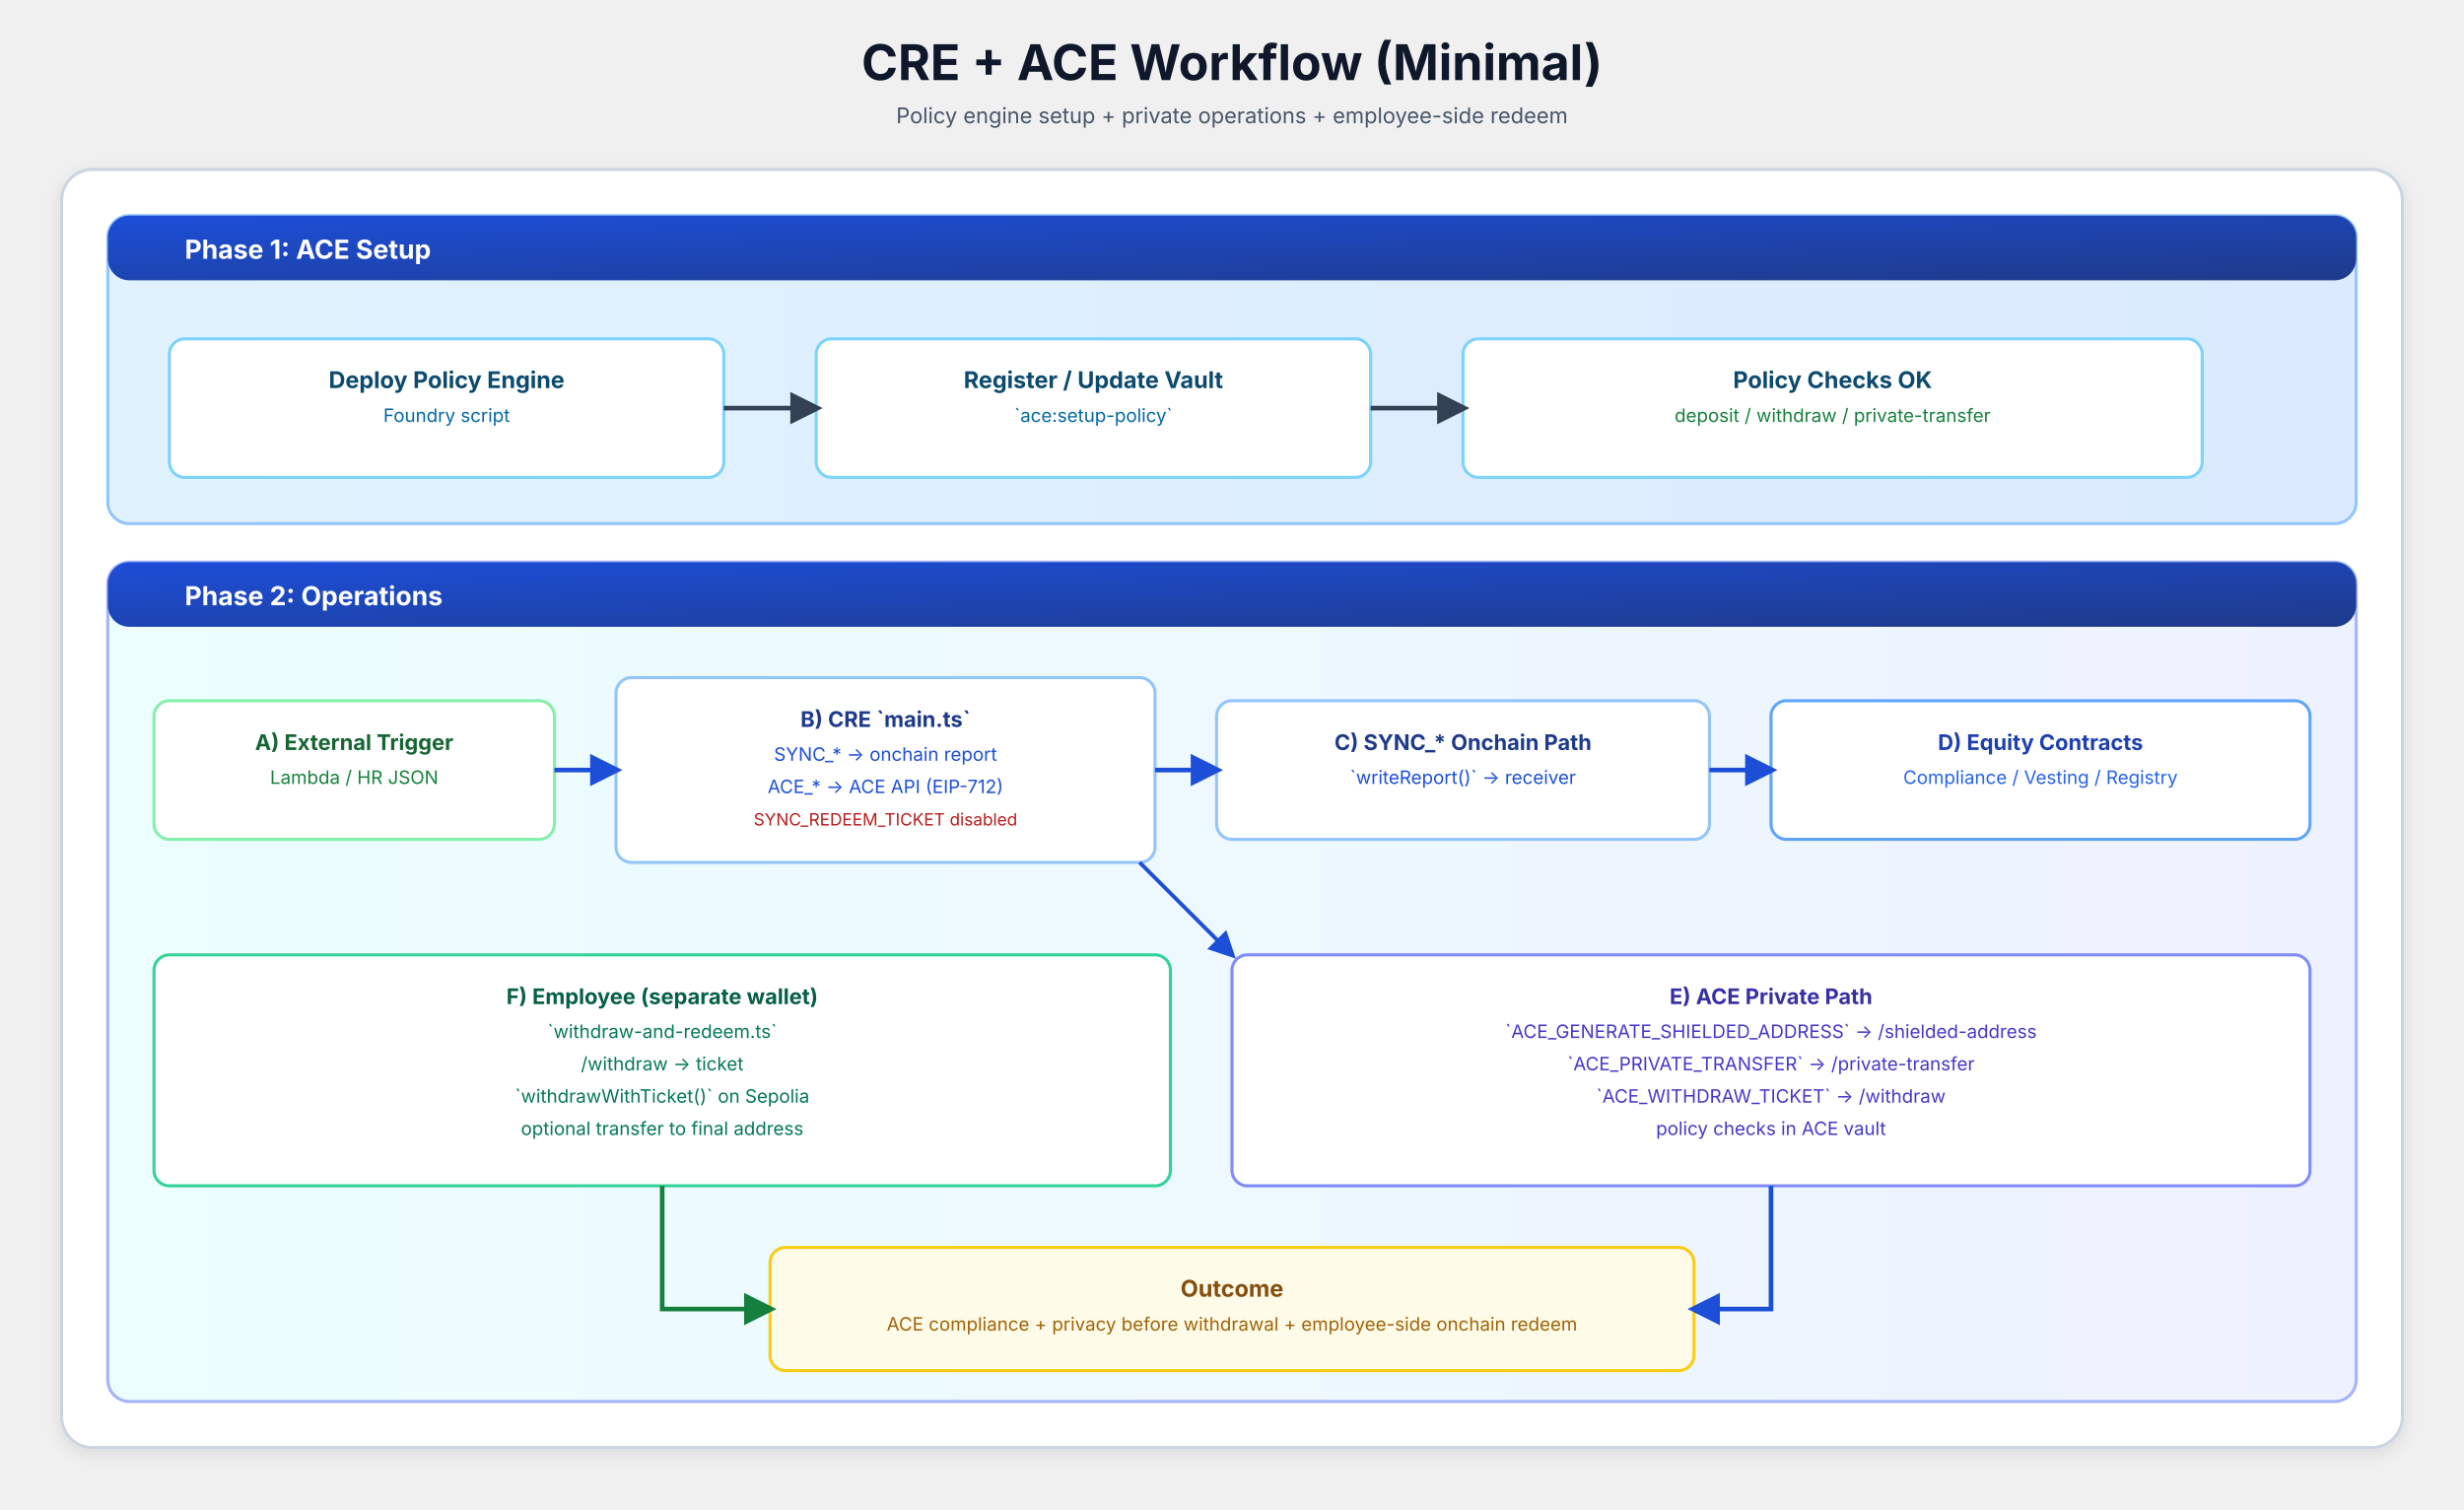
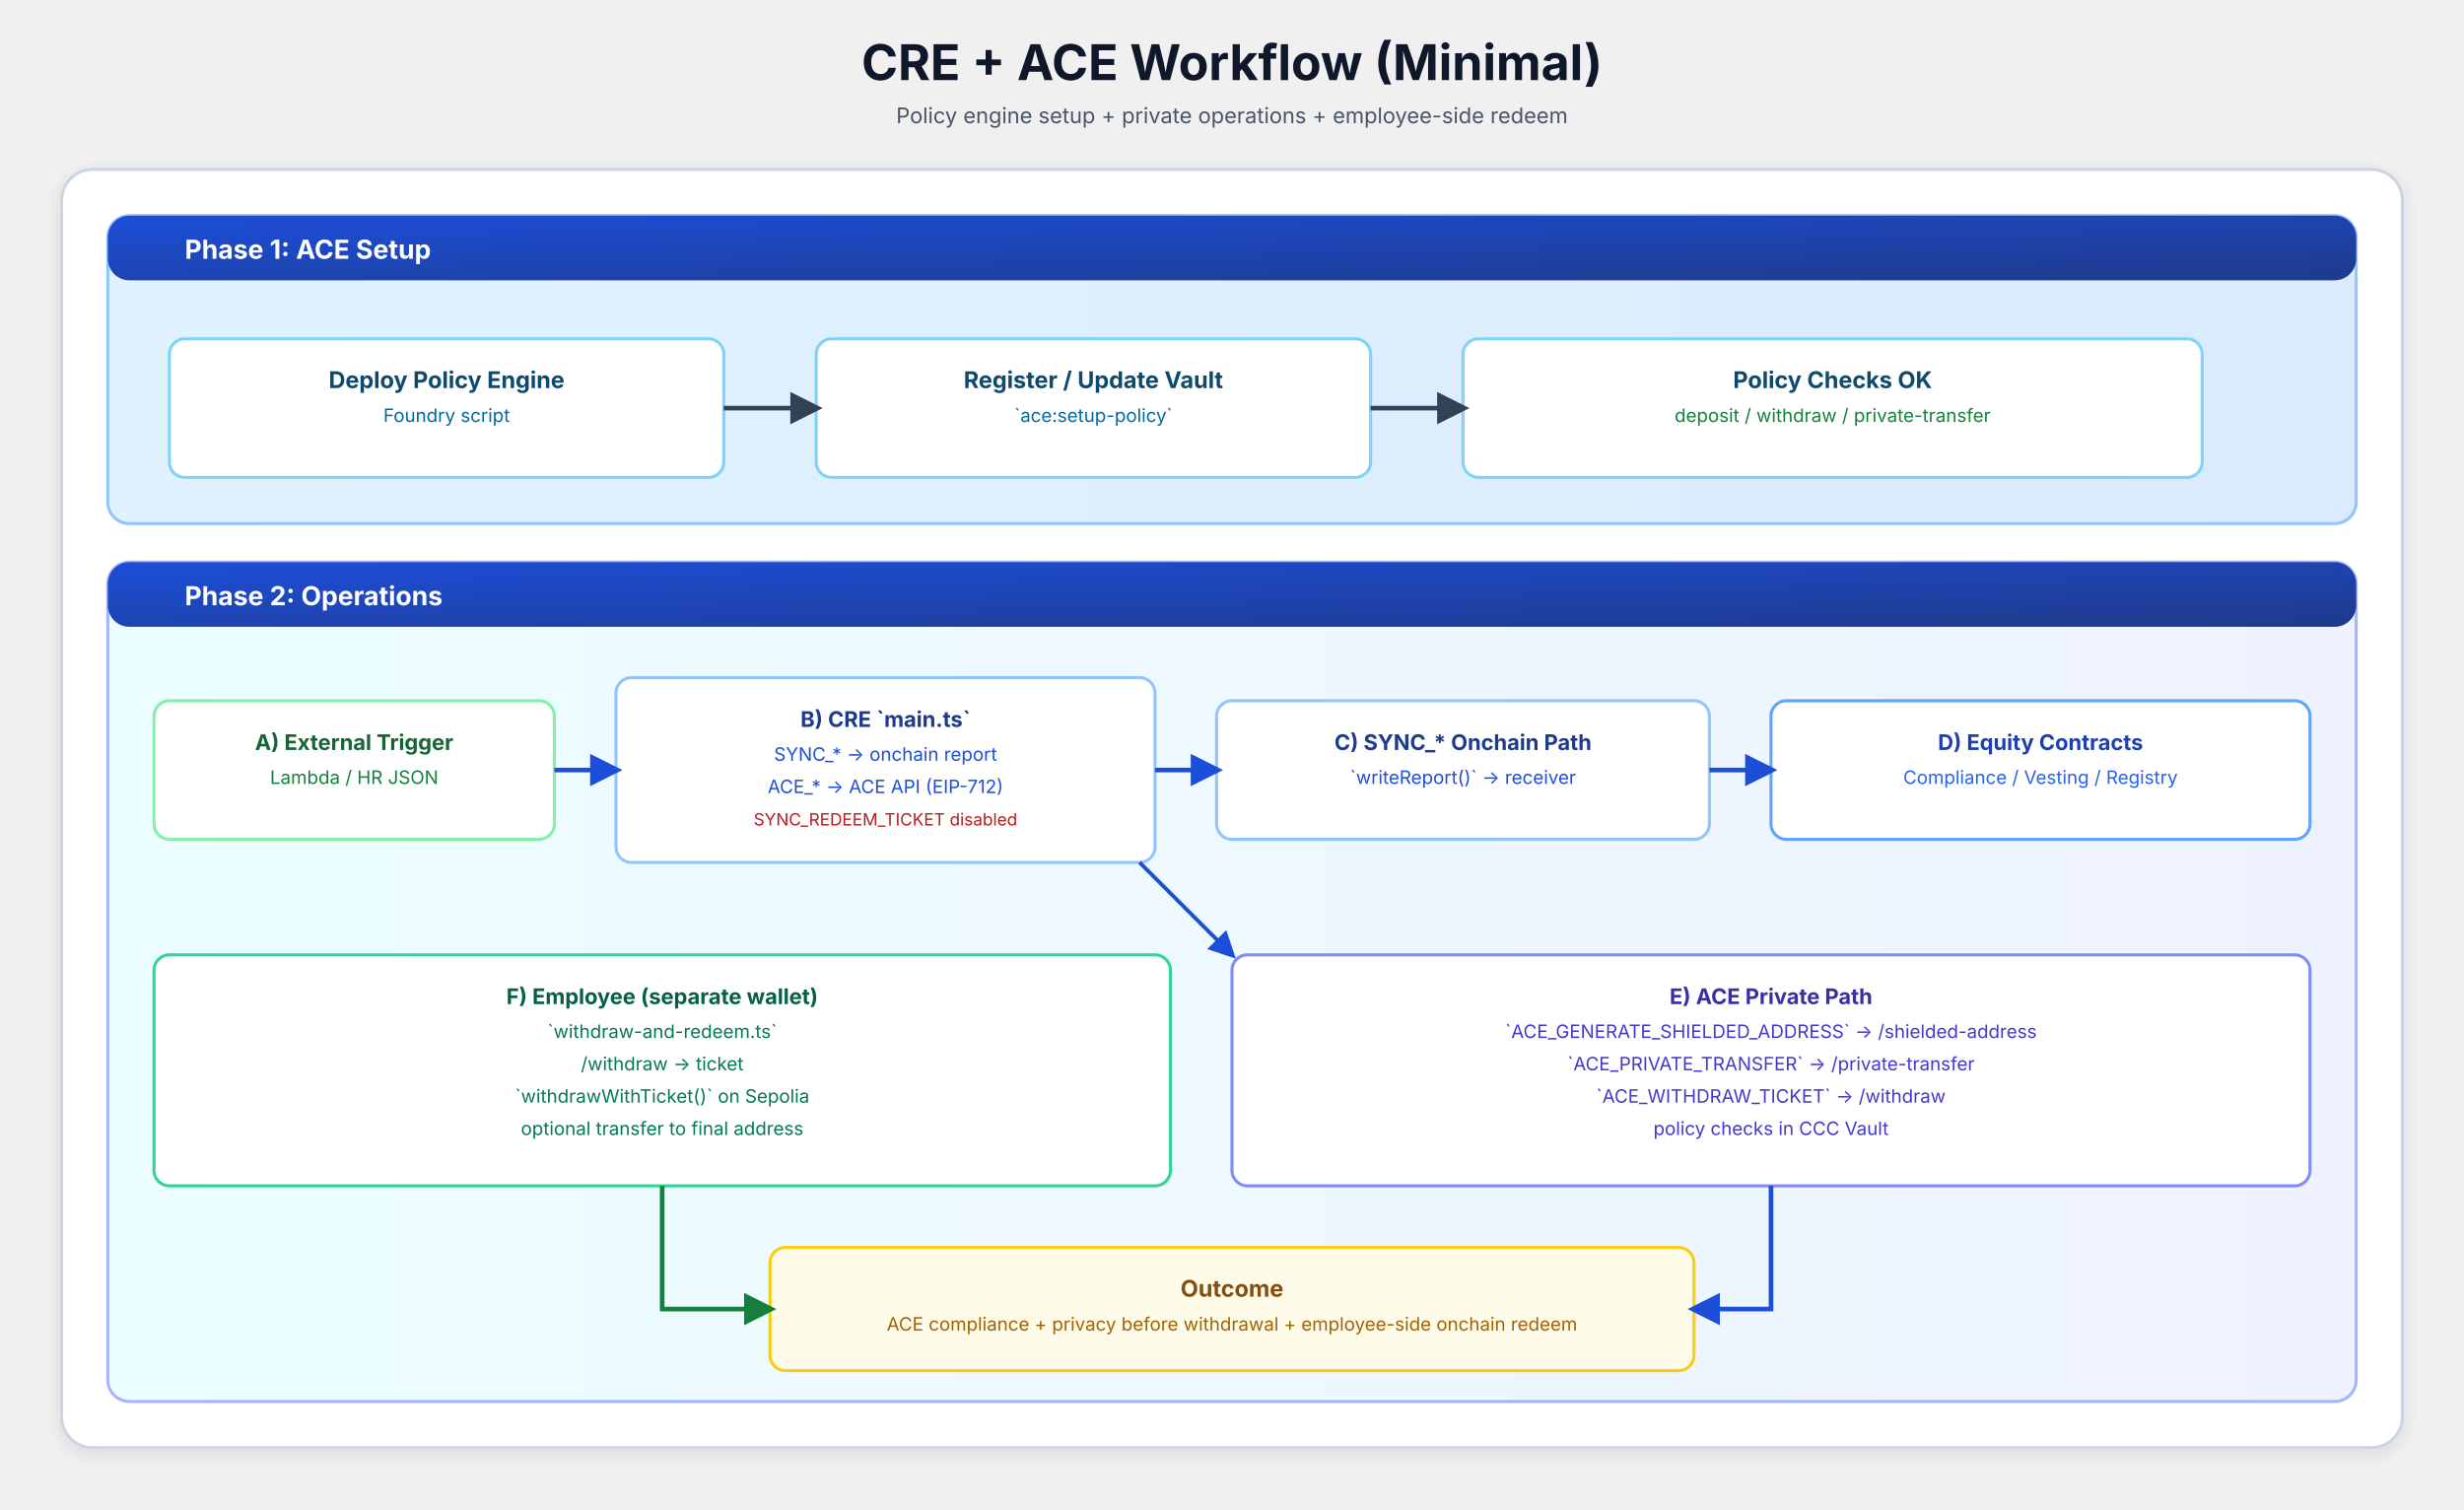
<svg xmlns="http://www.w3.org/2000/svg" viewBox="0 0 1600 980" width="100%" height="100%" style="background:#f8fafc;font-family:'Segoe UI','Inter',sans-serif;">
  <defs>
    <filter id="s" x="-10%" y="-10%" width="120%" height="120%">
      <feDropShadow dx="0" dy="3" stdDeviation="5" flood-color="#000" flood-opacity="0.10" />
    </filter>
    <linearGradient id="gHead" x1="0" y1="0" x2="1" y2="1">
      <stop offset="0%" stop-color="#1d4ed8" />
      <stop offset="100%" stop-color="#1e3a8a" />
    </linearGradient>
    <linearGradient id="gSetup" x1="0" y1="0" x2="1" y2="0">
      <stop offset="0%" stop-color="#e0f2fe" />
      <stop offset="100%" stop-color="#dbeafe" />
    </linearGradient>
    <linearGradient id="gRun" x1="0" y1="0" x2="1" y2="0">
      <stop offset="0%" stop-color="#ecfeff" />
      <stop offset="100%" stop-color="#eef2ff" />
    </linearGradient>
    <marker id="aBlue" viewBox="0 0 10 10" refX="8" refY="5" markerWidth="7" markerHeight="7" orient="auto">
      <path d="M0 0 L10 5 L0 10 z" fill="#1d4ed8" />
    </marker>
    <marker id="aGreen" viewBox="0 0 10 10" refX="8" refY="5" markerWidth="7" markerHeight="7" orient="auto">
      <path d="M0 0 L10 5 L0 10 z" fill="#15803d" />
    </marker>
    <marker id="aDark" viewBox="0 0 10 10" refX="8" refY="5" markerWidth="7" markerHeight="7" orient="auto">
      <path d="M0 0 L10 5 L0 10 z" fill="#334155" />
    </marker>
  </defs>
  <text x="800" y="52" font-size="32" font-weight="700" fill="#0f172a" text-anchor="middle">CRE + ACE Workflow (Minimal)</text>
  <text x="800" y="80" font-size="14" fill="#475569" text-anchor="middle">Policy engine setup + private operations + employee-side redeem</text>
  <rect x="40" y="110" width="1520" height="830" rx="20" fill="#fff" stroke="#cbd5e1" stroke-width="2" filter="url(#s)" />
  <rect x="70" y="140" width="1460" height="200" rx="14" fill="url(#gSetup)" stroke="#93c5fd" stroke-width="2" />
  <rect x="70" y="365" width="1460" height="545" rx="14" fill="url(#gRun)" stroke="#a5b4fc" stroke-width="2" />
  <rect x="70" y="140" width="1460" height="42" rx="14" fill="url(#gHead)" />
  <text x="120" y="168" font-size="17" font-weight="700" fill="#fff">Phase 1: ACE Setup</text>
  <rect x="110" y="220" width="360" height="90" rx="10" fill="#fff" stroke="#7dd3fc" stroke-width="2" />
  <text x="290" y="252" font-size="15" font-weight="700" fill="#0c4a6e" text-anchor="middle">Deploy Policy Engine</text>
  <text x="290" y="274" font-size="12" fill="#0369a1" text-anchor="middle">Foundry script</text>
  <rect x="530" y="220" width="360" height="90" rx="10" fill="#fff" stroke="#7dd3fc" stroke-width="2" />
  <text x="710" y="252" font-size="15" font-weight="700" fill="#0c4a6e" text-anchor="middle">Register / Update Vault</text>
  <text x="710" y="274" font-size="12" fill="#0369a1" text-anchor="middle">`ace:setup-policy`</text>
  <rect x="950" y="220" width="480" height="90" rx="10" fill="#fff" stroke="#7dd3fc" stroke-width="2" />
  <text x="1190" y="252" font-size="15" font-weight="700" fill="#0c4a6e" text-anchor="middle">Policy Checks OK</text>
  <text x="1190" y="274" font-size="12" fill="#15803d" text-anchor="middle">deposit / withdraw / private-transfer</text>
  <path d="M470 265 L530 265" stroke="#334155" stroke-width="3" fill="none" marker-end="url(#aDark)" />
  <path d="M890 265 L950 265" stroke="#334155" stroke-width="3" fill="none" marker-end="url(#aDark)" />
  <rect x="70" y="365" width="1460" height="42" rx="14" fill="url(#gHead)" />
  <text x="120" y="393" font-size="17" font-weight="700" fill="#fff">Phase 2: Operations</text>
  <rect x="100" y="455" width="260" height="90" rx="10" fill="#fff" stroke="#86efac" stroke-width="2" />
  <text x="230" y="487" font-size="14" font-weight="700" fill="#166534" text-anchor="middle">A) External Trigger</text>
  <text x="230" y="509" font-size="12" fill="#15803d" text-anchor="middle">Lambda / HR JSON</text>
  <rect x="400" y="440" width="350" height="120" rx="10" fill="#fff" stroke="#93c5fd" stroke-width="2" />
  <text x="575" y="472" font-size="14" font-weight="700" fill="#1e3a8a" text-anchor="middle">B) CRE `main.ts`</text>
  <text x="575" y="494" font-size="12" fill="#1d4ed8" text-anchor="middle">SYNC_* -&gt; onchain report</text>
  <text x="575" y="515" font-size="12" fill="#1d4ed8" text-anchor="middle">ACE_* -&gt; ACE API (EIP-712)</text>
  <text x="575" y="536" font-size="11" fill="#b91c1c" text-anchor="middle">SYNC_REDEEM_TICKET disabled</text>
  <rect x="790" y="455" width="320" height="90" rx="10" fill="#fff" stroke="#93c5fd" stroke-width="2" />
  <text x="950" y="487" font-size="14" font-weight="700" fill="#1e3a8a" text-anchor="middle">C) SYNC_* Onchain Path</text>
  <text x="950" y="509" font-size="12" fill="#1d4ed8" text-anchor="middle">`writeReport()` -&gt; receiver</text>
  <rect x="1150" y="455" width="350" height="90" rx="10" fill="#fff" stroke="#60a5fa" stroke-width="2" />
  <text x="1325" y="487" font-size="14" font-weight="700" fill="#1e40af" text-anchor="middle">D) Equity Contracts</text>
  <text x="1325" y="509" font-size="12" fill="#2563eb" text-anchor="middle">Compliance / Vesting / Registry</text>
  <rect x="100" y="620" width="660" height="150" rx="10" fill="#fff" stroke="#34d399" stroke-width="2" />
  <text x="430" y="652" font-size="14" font-weight="700" fill="#065f46" text-anchor="middle">F) Employee (separate wallet)</text>
  <text x="430" y="674" font-size="12" fill="#047857" text-anchor="middle">`withdraw-and-redeem.ts`</text>
  <text x="430" y="695" font-size="12" fill="#047857" text-anchor="middle">/withdraw -&gt; ticket</text>
  <text x="430" y="716" font-size="12" fill="#047857" text-anchor="middle">`withdrawWithTicket()` on Sepolia</text>
  <text x="430" y="737" font-size="12" fill="#047857" text-anchor="middle">optional transfer to final address</text>
  <rect x="800" y="620" width="700" height="150" rx="10" fill="#fff" stroke="#818cf8" stroke-width="2" />
  <text x="1150" y="652" font-size="14" font-weight="700" fill="#3730a3" text-anchor="middle">E) ACE Private Path</text>
  <text x="1150" y="674" font-size="12" fill="#4338ca" text-anchor="middle">`ACE_GENERATE_SHIELDED_ADDRESS` -&gt; /shielded-address</text>
  <text x="1150" y="695" font-size="12" fill="#4338ca" text-anchor="middle">`ACE_PRIVATE_TRANSFER` -&gt; /private-transfer</text>
  <text x="1150" y="716" font-size="12" fill="#4338ca" text-anchor="middle">`ACE_WITHDRAW_TICKET` -&gt; /withdraw</text>
-   <text x="1150" y="737" font-size="12" fill="#4338ca" text-anchor="middle">policy checks in ACE vault</text>
+   <text x="1150" y="737" font-size="12" fill="#4338ca" text-anchor="middle">policy checks in CCC Vault</text>
  <rect x="500" y="810" width="600" height="80" rx="10" fill="#fefce8" stroke="#facc15" stroke-width="2" />
  <text x="800" y="842" font-size="15" font-weight="700" fill="#854d0e" text-anchor="middle">Outcome</text>
  <text x="800" y="864" font-size="12" fill="#a16207" text-anchor="middle">ACE compliance + privacy before withdrawal + employee-side onchain redeem</text>
  <path d="M360 500 L400 500" stroke="#1d4ed8" stroke-width="3" fill="none" marker-end="url(#aBlue)" />
  <path d="M750 500 L790 500" stroke="#1d4ed8" stroke-width="3" fill="none" marker-end="url(#aBlue)" />
  <path d="M1110 500 L1150 500" stroke="#1d4ed8" stroke-width="3" fill="none" marker-end="url(#aBlue)" />
  <path d="M740 560 L800 620" stroke="#1d4ed8" stroke-width="2.5" fill="none" marker-end="url(#aBlue)" />
  <path d="M430 770 L430 850 L500 850" stroke="#15803d" stroke-width="3" fill="none" marker-end="url(#aGreen)" />
  <path d="M1150 770 L1150 850 L1100 850" stroke="#1d4ed8" stroke-width="3" fill="none" marker-end="url(#aBlue)" />
</svg>
